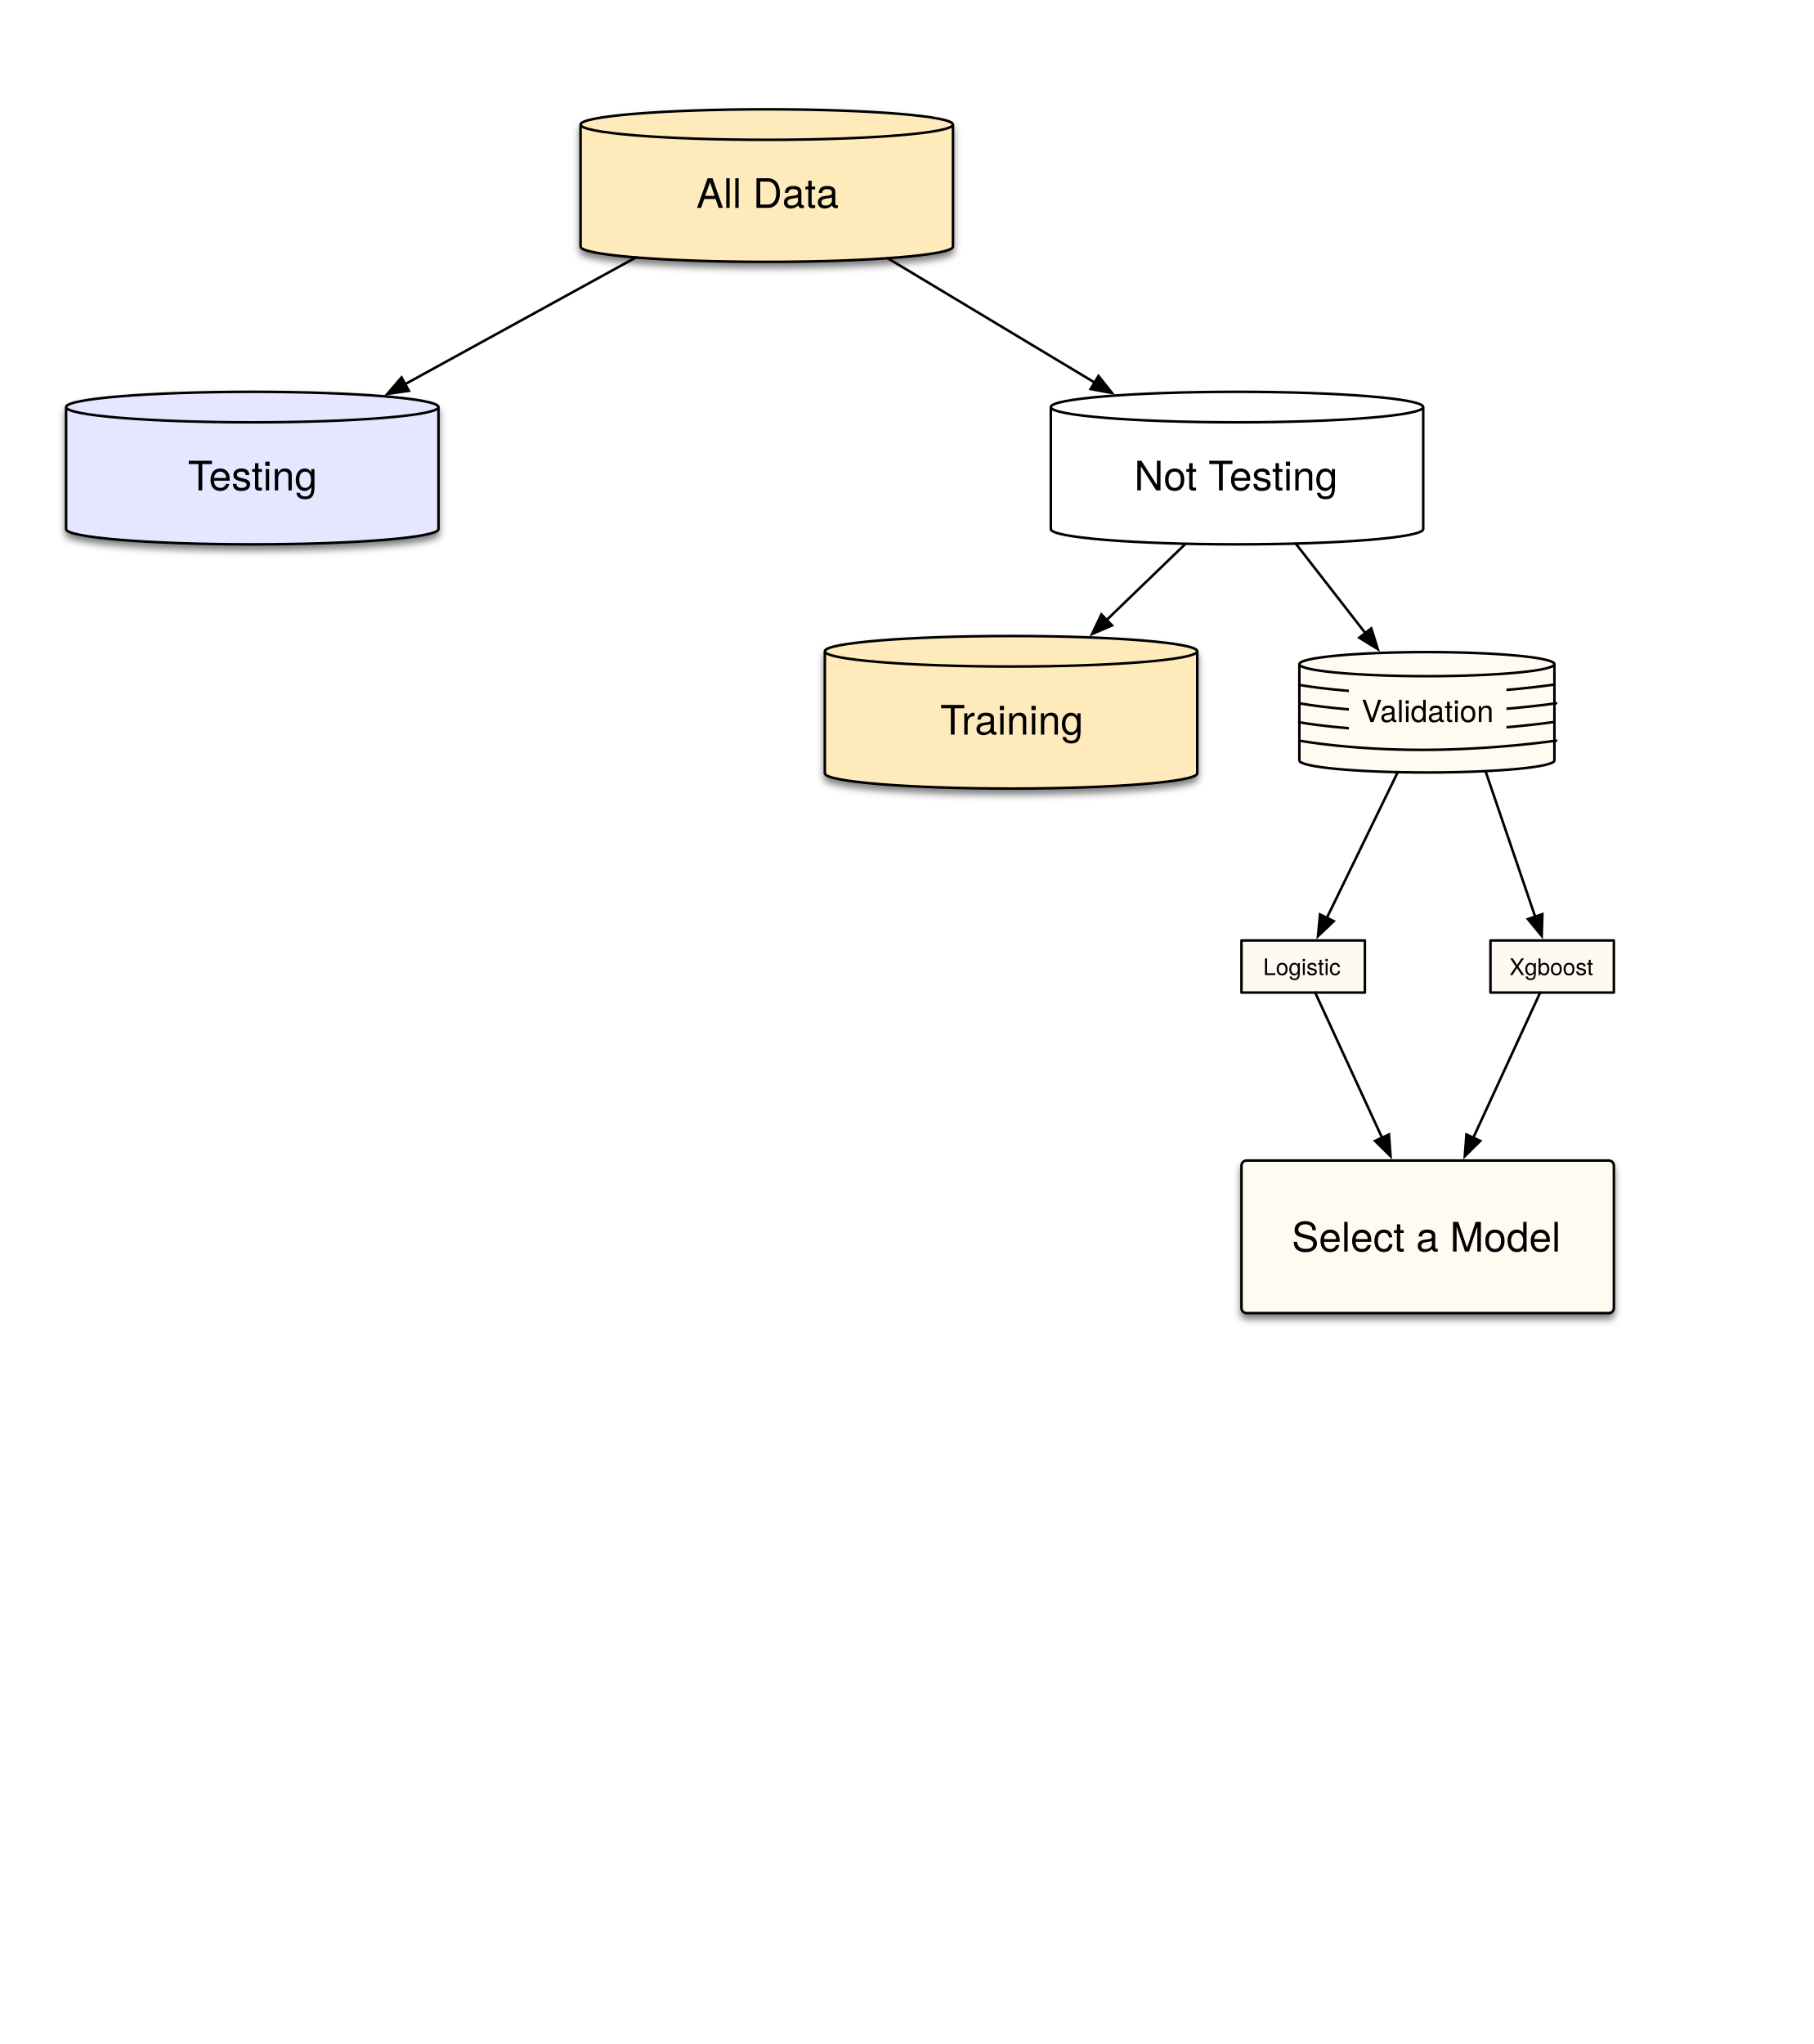
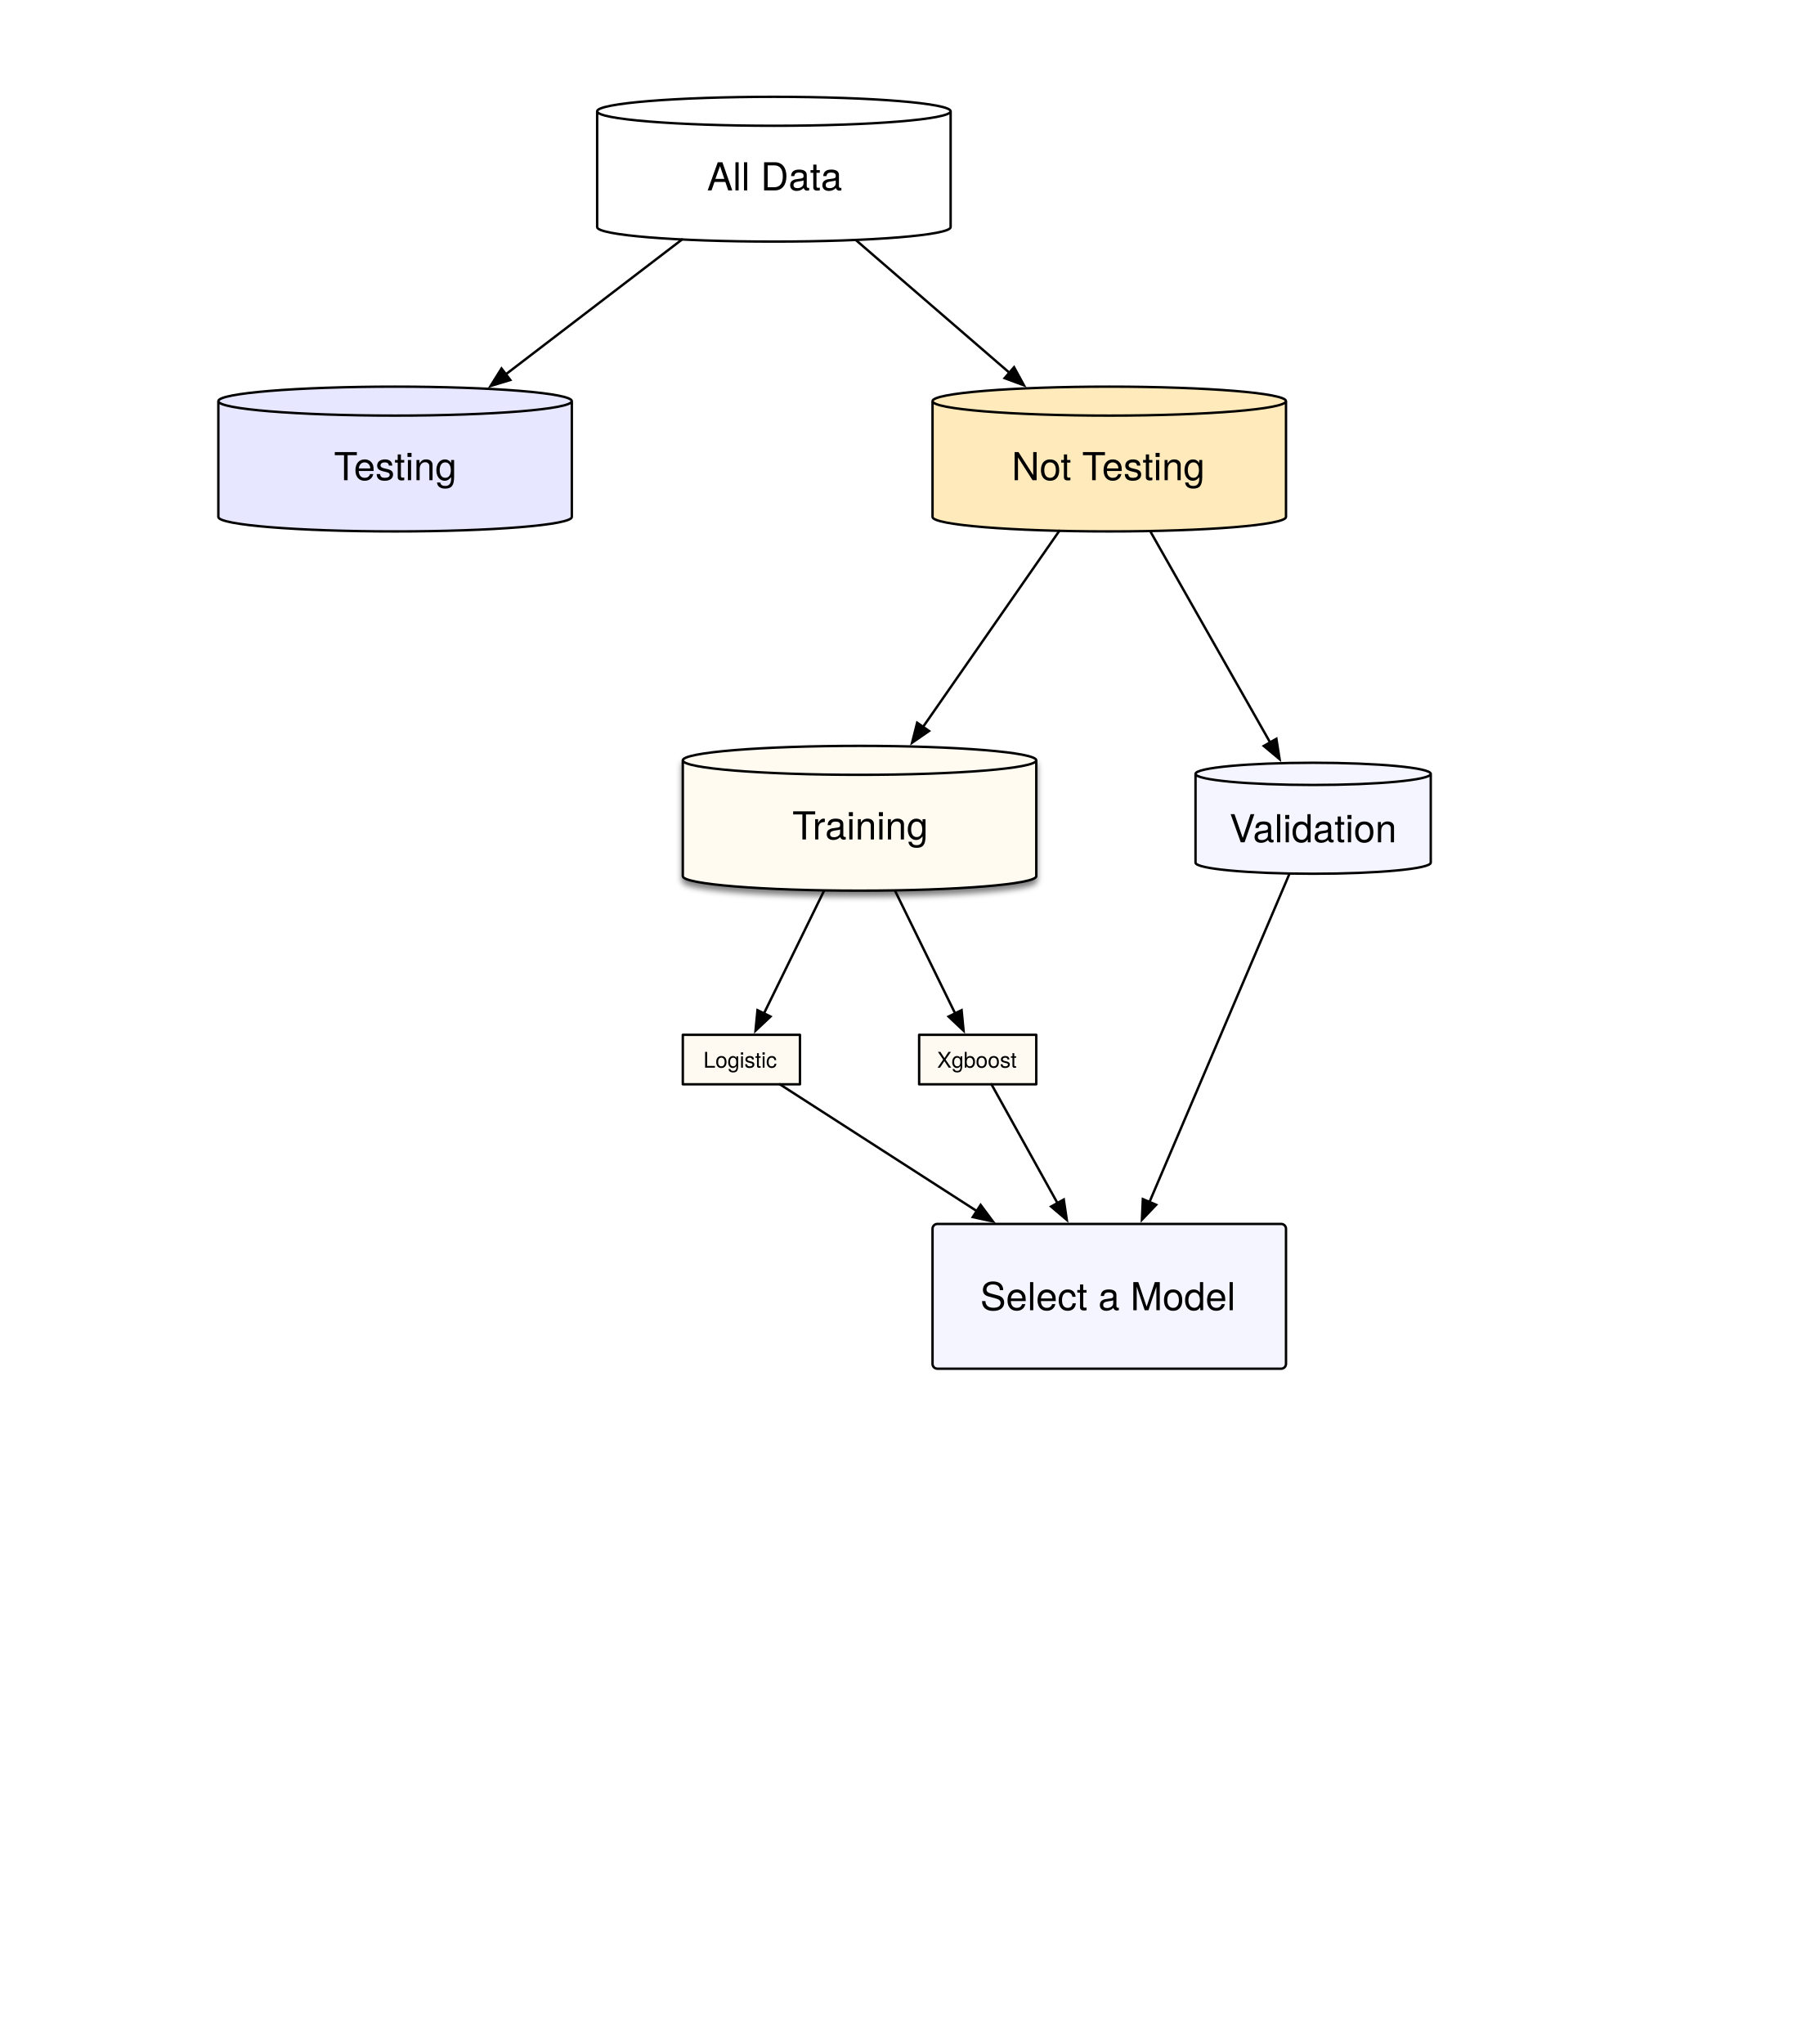
- <svg xmlns="http://www.w3.org/2000/svg" version="1.1" viewBox="4702 1452.251 713.5 804" width="713.5" height="804">
+ <svg xmlns="http://www.w3.org/2000/svg" version="1.1" viewBox="4362 2538 744.5 847.125" width="744.5" height="847.125">
  <defs>
-     <filter id="Shadow" filterUnits="userSpaceOnUse" x="4630.65" y="1371.851">
+     <marker orient="auto" overflow="visible" markerUnits="strokeWidth" id="FilledArrow_Marker" stroke-linejoin="miter" stroke-miterlimit="10" viewBox="-1 -4 10 8" markerWidth="10" markerHeight="8" color="black">
+       <g>
+         <path d="M 8 0 L 0 -3 L 0 3 Z" fill="currentColor" stroke="currentColor" stroke-width="1" />
+       </g>
+     </marker>
+     <filter id="Shadow" filterUnits="userSpaceOnUse" x="4287.55" y="2453.287">
      <feGaussianBlur in="SourceAlpha" result="blur" stdDeviation="1.308" />
      <feOffset in="blur" result="offset" dx="0" dy="2" />
      <feFlood flood-color="black" flood-opacity=".5" result="flood" />
      <feComposite in="flood" in2="offset" operator="in" result="color" />
      <feMerge>
        <feMergeNode in="color" />
        <feMergeNode in="SourceGraphic" />
      </feMerge>
    </filter>
-     <marker orient="auto" overflow="visible" markerUnits="strokeWidth" id="FilledArrow_Marker" stroke-linejoin="miter" stroke-miterlimit="10" viewBox="-1 -4 10 8" markerWidth="10" markerHeight="8" color="black">
+     <marker orient="auto" overflow="visible" markerUnits="strokeWidth" id="FilledArrow_Marker_2" stroke-linejoin="miter" stroke-miterlimit="10" viewBox="-1 -4 10 8" markerWidth="10" markerHeight="8" color="black">
      <g>
        <path d="M 8 0 L 0 -3 L 0 3 Z" fill="currentColor" stroke="currentColor" stroke-width="1" />
      </g>
    </marker>
  </defs>
-   <g id="Canvas_1" stroke="none" stroke-opacity="1" fill="none" stroke-dasharray="none" fill-opacity="1">
+   <g id="Canvas_1" fill-opacity="1" stroke="none" stroke-opacity="1" fill="none" stroke-dasharray="none">
    <g id="Canvas_1_Layer_1">
-       <g id="Group_474">
-         <g id="Graphic_443" />
-         <g id="Group_444">
-           <g id="Graphic_473" />
-           <g id="Graphic_471" filter="url(#Shadow)">
-             <path d="M 5192.4 1908.751 L 5334.9 1908.751 C 5336.005 1908.751 5336.9 1909.646 5336.9 1910.751 L 5336.9 1966.751 C 5336.9 1967.855 5336.005 1968.751 5334.9 1968.751 L 5192.4 1968.751 C 5191.295 1968.751 5190.4 1967.855 5190.4 1966.751 L 5190.4 1910.751 C 5190.4 1909.646 5191.295 1908.751 5192.4 1908.751 Z" fill="#fffbf1" />
-             <path d="M 5192.4 1908.751 L 5334.9 1908.751 C 5336.005 1908.751 5336.9 1909.646 5336.9 1910.751 L 5336.9 1966.751 C 5336.9 1967.855 5336.005 1968.751 5334.9 1968.751 L 5192.4 1968.751 C 5191.295 1968.751 5190.4 1967.855 5190.4 1966.751 L 5190.4 1910.751 C 5190.4 1909.646 5191.295 1908.751 5192.4 1908.751 Z" stroke="black" stroke-linecap="round" stroke-linejoin="round" stroke-width="1" />
-             <text transform="translate(5195.4 1929.526)" fill="black">
-               <tspan font-family="Helvetica Neue" font-size="16" fill="black" x="14.762" y="15">Select a Model</tspan>
-             </text>
-           </g>
-           <g id="Graphic_467">
-             <path d="M 5115.4 1660.37 L 5115.4 1612.37 C 5115.4 1609.058 5148.216 1606.37 5188.65 1606.37 C 5229.084 1606.37 5261.9 1609.058 5261.9 1612.37 L 5261.9 1660.37 C 5261.9 1663.682 5229.084 1666.37 5188.65 1666.37 C 5148.216 1666.37 5115.4 1663.682 5115.4 1660.37 M 5115.4 1612.37 C 5115.4 1615.682 5148.216 1618.37 5188.65 1618.37 C 5229.084 1618.37 5261.9 1615.682 5261.9 1612.37" stroke="black" stroke-linecap="round" stroke-linejoin="round" stroke-width="1" />
-             <text transform="translate(5120.4 1630.146)" fill="black">
-               <tspan font-family="Helvetica Neue" font-size="16" fill="black" x="27.802" y="15">Not Testing</tspan>
-             </text>
-           </g>
-           <g id="Graphic_466" filter="url(#Shadow)">
-             <path d="M 4728 1660.37 L 4728 1612.37 C 4728 1609.058 4760.816 1606.37 4801.25 1606.37 C 4841.684 1606.37 4874.5 1609.058 4874.5 1612.37 L 4874.5 1660.37 C 4874.5 1663.682 4841.684 1666.37 4801.25 1666.37 C 4760.816 1666.37 4728 1663.682 4728 1660.37" fill="#e5e6ff" />
-             <path d="M 4728 1660.37 L 4728 1612.37 C 4728 1609.058 4760.816 1606.37 4801.25 1606.37 C 4841.684 1606.37 4874.5 1609.058 4874.5 1612.37 L 4874.5 1660.37 C 4874.5 1663.682 4841.684 1666.37 4801.25 1666.37 C 4760.816 1666.37 4728 1663.682 4728 1660.37 M 4728 1612.37 C 4728 1615.682 4760.816 1618.37 4801.25 1618.37 C 4841.684 1618.37 4874.5 1615.682 4874.5 1612.37" stroke="black" stroke-linecap="round" stroke-linejoin="round" stroke-width="1" />
-             <text transform="translate(4733 1630.146)" fill="black">
-               <tspan font-family="Helvetica Neue" font-size="16" fill="black" x="42.914" y="15">Testing</tspan>
-             </text>
-           </g>
-           <g id="Group_460">
-             <g id="Graphic_465">
-               <path d="M 5213.168 1751.366 L 5213.168 1713.486 C 5213.168 1710.872 5235.646 1708.751 5263.342 1708.751 C 5291.037 1708.751 5313.515 1710.872 5313.515 1713.486 L 5313.515 1751.366 C 5313.515 1753.979 5291.037 1756.101 5263.342 1756.101 C 5235.646 1756.101 5213.168 1753.979 5213.168 1751.366" fill="#fffbf1" />
-               <path d="M 5213.168 1751.366 L 5213.168 1713.486 C 5213.168 1710.872 5235.646 1708.751 5263.342 1708.751 C 5291.037 1708.751 5313.515 1710.872 5313.515 1713.486 L 5313.515 1751.366 C 5313.515 1753.979 5291.037 1756.101 5263.342 1756.101 C 5235.646 1756.101 5213.168 1753.979 5213.168 1751.366 M 5213.168 1713.486 C 5213.168 1716.099 5235.646 1718.22 5263.342 1718.22 C 5291.037 1718.22 5313.515 1716.099 5313.515 1713.486" stroke="black" stroke-linecap="round" stroke-linejoin="round" stroke-width="1" />
-             </g>
-             <g id="Line_464">
-               <path d="M 5213.1 1721.66 C 5213.1 1721.66 5232.618 1725.209 5261.047 1725.172 C 5289.476 1725.135 5313.447 1721.53 5313.447 1721.53" stroke="black" stroke-linecap="round" stroke-linejoin="round" stroke-width="1" />
-             </g>
-             <g id="Line_463">
-               <path d="M 5213.854 1729.006 C 5213.854 1729.006 5233.372 1732.555 5261.801 1732.518 C 5290.229 1732.481 5314.2 1728.876 5314.2 1728.876" stroke="black" stroke-linecap="round" stroke-linejoin="round" stroke-width="1" />
-             </g>
-             <g id="Line_462">
-               <path d="M 5213.1 1736.352 C 5213.1 1736.352 5232.618 1739.901 5261.047 1739.864 C 5289.476 1739.828 5313.447 1736.222 5313.447 1736.222" stroke="black" stroke-linecap="round" stroke-linejoin="round" stroke-width="1" />
-             </g>
-             <g id="Line_461">
-               <path d="M 5213.854 1743.699 C 5213.854 1743.699 5233.372 1747.248 5261.801 1747.211 C 5290.229 1747.174 5314.2 1743.569 5314.2 1743.569" stroke="black" stroke-linecap="round" stroke-linejoin="round" stroke-width="1" />
-             </g>
-           </g>
-           <g id="Line_458">
-             <line x1="5211.741" y1="1666.065" x2="5239.104" y2="1701.255" marker-end="url(#FilledArrow_Marker)" stroke="black" stroke-linecap="round" stroke-linejoin="round" stroke-width="1" />
-           </g>
-           <g id="Graphic_457" filter="url(#Shadow)">
-             <path d="M 4930.4 1549.25 L 4930.4 1501.25 C 4930.4 1497.938 4963.216 1495.25 5003.65 1495.25 C 5044.084 1495.25 5076.9 1497.938 5076.9 1501.25 L 5076.9 1549.25 C 5076.9 1552.562 5044.084 1555.25 5003.65 1555.25 C 4963.216 1555.25 4930.4 1552.562 4930.4 1549.25" fill="#ffeabb" />
-             <path d="M 4930.4 1549.25 L 4930.4 1501.25 C 4930.4 1497.938 4963.216 1495.25 5003.65 1495.25 C 5044.084 1495.25 5076.9 1497.938 5076.9 1501.25 L 5076.9 1549.25 C 5076.9 1552.562 5044.084 1555.25 5003.65 1555.25 C 4963.216 1555.25 4930.4 1552.562 4930.4 1549.25 M 4930.4 1501.25 C 4930.4 1504.562 4963.216 1507.25 5003.65 1507.25 C 5044.084 1507.25 5076.9 1504.562 5076.9 1501.25" stroke="black" stroke-linecap="round" stroke-linejoin="round" stroke-width="1" />
-             <text transform="translate(4935.4 1519.026)" fill="black">
-               <tspan font-family="Helvetica Neue" font-size="16" fill="black" x="40.546" y="15">All Data</tspan>
-             </text>
-           </g>
-           <g id="Line_456">
-             <line x1="4952.164" y1="1553.516" x2="4861.414" y2="1603.339" marker-end="url(#FilledArrow_Marker)" stroke="black" stroke-linecap="round" stroke-linejoin="round" stroke-width="1" />
-           </g>
-           <g id="Line_455">
-             <line x1="5051.203" y1="1553.812" x2="5132.61" y2="1602.709" marker-end="url(#FilledArrow_Marker)" stroke="black" stroke-linecap="round" stroke-linejoin="round" stroke-width="1" />
-           </g>
-           <g id="Graphic_454">
-             <rect x="5190.4" y="1822.175" width="48.549" height="20.501" fill="#ffeabb" fill-opacity=".208" />
-             <rect x="5190.4" y="1822.175" width="48.549" height="20.501" stroke="black" stroke-linecap="round" stroke-linejoin="round" stroke-width="1" />
-             <text transform="translate(5195.4 1826.8)" fill="black">
-               <tspan font-family="Helvetica Neue" font-size="9" fill="black" x="3.525" y="9">Logistic</tspan>
-             </text>
-           </g>
-           <g id="Graphic_453">
-             <rect x="5288.35" y="1822.175" width="48.549" height="20.501" fill="#ffeabb" fill-opacity=".208" />
-             <rect x="5288.35" y="1822.175" width="48.549" height="20.501" stroke="black" stroke-linecap="round" stroke-linejoin="round" stroke-width="1" />
-             <text transform="translate(5293.35 1826.8)" fill="black">
-               <tspan font-family="Helvetica Neue" font-size="9" fill="black" x="2.44" y="9">Xgboost</tspan>
-             </text>
-           </g>
-           <g id="Line_452">
-             <line x1="5251.88" y1="1755.976" x2="5223.996" y2="1813.273" marker-end="url(#FilledArrow_Marker)" stroke="black" stroke-linecap="round" stroke-linejoin="round" stroke-width="1" />
-           </g>
-           <g id="Line_451">
-             <line x1="5286.502" y1="1755.856" x2="5305.931" y2="1812.805" marker-end="url(#FilledArrow_Marker)" stroke="black" stroke-linecap="round" stroke-linejoin="round" stroke-width="1" />
-           </g>
-           <g id="Line_450">
-             <line x1="5219.396" y1="1842.676" x2="5245.69" y2="1899.759" marker-end="url(#FilledArrow_Marker)" stroke="black" stroke-linecap="round" stroke-linejoin="round" stroke-width="1" />
-           </g>
-           <g id="Line_449">
-             <line x1="5307.904" y1="1842.676" x2="5281.61" y2="1899.759" marker-end="url(#FilledArrow_Marker)" stroke="black" stroke-linecap="round" stroke-linejoin="round" stroke-width="1" />
-           </g>
-           <g id="Graphic_448" filter="url(#Shadow)">
-             <path d="M 5026.5 1756.426 L 5026.5 1708.426 C 5026.5 1705.113 5059.316 1702.426 5099.75 1702.426 C 5140.184 1702.426 5173 1705.113 5173 1708.426 L 5173 1756.426 C 5173 1759.737 5140.184 1762.426 5099.75 1762.426 C 5059.316 1762.426 5026.5 1759.737 5026.5 1756.426" fill="#ffeabb" />
-             <path d="M 5026.5 1756.426 L 5026.5 1708.426 C 5026.5 1705.113 5059.316 1702.426 5099.75 1702.426 C 5140.184 1702.426 5173 1705.113 5173 1708.426 L 5173 1756.426 C 5173 1759.737 5140.184 1762.426 5099.75 1762.426 C 5059.316 1762.426 5026.5 1759.737 5026.5 1756.426 M 5026.5 1708.426 C 5026.5 1711.737 5059.316 1714.426 5099.75 1714.426 C 5140.184 1714.426 5173 1711.737 5173 1708.426" stroke="black" stroke-linecap="round" stroke-linejoin="round" stroke-width="1" />
-             <text transform="translate(5031.5 1726.201)" fill="black">
-               <tspan font-family="Helvetica Neue" font-size="16" fill="black" x="40.394" y="15">Training</tspan>
-             </text>
-           </g>
-           <g id="Line_447">
-             <line x1="5168.167" y1="1666.37" x2="5137.381" y2="1696.093" marker-end="url(#FilledArrow_Marker)" stroke="black" stroke-linecap="round" stroke-linejoin="round" stroke-width="1" />
-           </g>
-           <g id="Graphic_445">
-             <rect x="5232.646" y="1720.257" width="62.008" height="24.336" fill="#fffbf1" />
-             <text transform="translate(5237.646 1725.257)" fill="black">
-               <tspan font-family="Helvetica Neue" font-size="12" fill="black" x="8171241e-19" y="11">Validation</tspan>
-             </text>
-           </g>
+       <g id="Group_633">
+         <g id="Graphic_632" />
+         <g id="Graphic_630">
+           <path d="M 4750.5 3045.251 L 4893 3045.251 C 4894.105 3045.251 4895 3046.146 4895 3047.251 L 4895 3103.251 C 4895 3104.355 4894.105 3105.251 4893 3105.251 L 4750.5 3105.251 C 4749.395 3105.251 4748.5 3104.355 4748.5 3103.251 L 4748.5 3047.251 C 4748.5 3046.146 4749.395 3045.251 4750.5 3045.251 Z" fill="#7a81ff" fill-opacity=".08" />
+           <path d="M 4750.5 3045.251 L 4893 3045.251 C 4894.105 3045.251 4895 3046.146 4895 3047.251 L 4895 3103.251 C 4895 3104.355 4894.105 3105.251 4893 3105.251 L 4750.5 3105.251 C 4749.395 3105.251 4748.5 3104.355 4748.5 3103.251 L 4748.5 3047.251 C 4748.5 3046.146 4749.395 3045.251 4750.5 3045.251 Z" stroke="black" stroke-linecap="round" stroke-linejoin="round" stroke-width="1" />
+           <text transform="translate(4753.5 3066.026)" fill="black">
+             <tspan font-family="Helvetica Neue" font-size="16" fill="black" x="14.762" y="15">Select a Model</tspan>
+           </text>
+         </g>
+         <g id="Graphic_626">
+           <path d="M 4748.5 2752.244 L 4748.5 2704.244 C 4748.5 2700.932 4781.316 2698.244 4821.75 2698.244 C 4862.184 2698.244 4895 2700.932 4895 2704.244 L 4895 2752.244 C 4895 2755.556 4862.184 2758.244 4821.75 2758.244 C 4781.316 2758.244 4748.5 2755.556 4748.5 2752.244" fill="#ffeabb" />
+           <path d="M 4748.5 2752.244 L 4748.5 2704.244 C 4748.5 2700.932 4781.316 2698.244 4821.75 2698.244 C 4862.184 2698.244 4895 2700.932 4895 2704.244 L 4895 2752.244 C 4895 2755.556 4862.184 2758.244 4821.75 2758.244 C 4781.316 2758.244 4748.5 2755.556 4748.5 2752.244 M 4748.5 2704.244 C 4748.5 2707.556 4781.316 2710.244 4821.75 2710.244 C 4862.184 2710.244 4895 2707.556 4895 2704.244" stroke="black" stroke-linecap="round" stroke-linejoin="round" stroke-width="1" />
+           <text transform="translate(4753.5 2722.02)" fill="black">
+             <tspan font-family="Helvetica Neue" font-size="16" fill="black" x="27.802" y="15">Not Testing</tspan>
+           </text>
+         </g>
+         <g id="Graphic_625">
+           <path d="M 4452.5 2752.244 L 4452.5 2704.244 C 4452.5 2700.932 4485.316 2698.244 4525.75 2698.244 C 4566.184 2698.244 4599 2700.932 4599 2704.244 L 4599 2752.244 C 4599 2755.556 4566.184 2758.244 4525.75 2758.244 C 4485.316 2758.244 4452.5 2755.556 4452.5 2752.244" fill="#7a81ff" fill-opacity=".182" />
+           <path d="M 4452.5 2752.244 L 4452.5 2704.244 C 4452.5 2700.932 4485.316 2698.244 4525.75 2698.244 C 4566.184 2698.244 4599 2700.932 4599 2704.244 L 4599 2752.244 C 4599 2755.556 4566.184 2758.244 4525.75 2758.244 C 4485.316 2758.244 4452.5 2755.556 4452.5 2752.244 M 4452.5 2704.244 C 4452.5 2707.556 4485.316 2710.244 4525.75 2710.244 C 4566.184 2710.244 4599 2707.556 4599 2704.244" stroke="black" stroke-linecap="round" stroke-linejoin="round" stroke-width="1" />
+           <text transform="translate(4457.5 2722.02)" fill="black">
+             <tspan font-family="Helvetica Neue" font-size="16" fill="black" x="42.914" y="15">Testing</tspan>
+           </text>
+         </g>
+         <g id="Graphic_623">
+           <path d="M 4609.5 2632.125 L 4609.5 2584.125 C 4609.5 2580.813 4642.316 2578.125 4682.75 2578.125 C 4723.184 2578.125 4756 2580.813 4756 2584.125 L 4756 2632.125 C 4756 2635.437 4723.184 2638.125 4682.75 2638.125 C 4642.316 2638.125 4609.5 2635.437 4609.5 2632.125 M 4609.5 2584.125 C 4609.5 2587.437 4642.316 2590.125 4682.75 2590.125 C 4723.184 2590.125 4756 2587.437 4756 2584.125" stroke="black" stroke-linecap="round" stroke-linejoin="round" stroke-width="1" />
+           <text transform="translate(4614.5 2601.901)" fill="black">
+             <tspan font-family="Helvetica Neue" font-size="16" fill="black" x="40.546" y="15">All Data</tspan>
+           </text>
+         </g>
+         <g id="Line_622">
+           <line x1="4644.681" y1="2637.251" x2="4571.682" y2="2693.102" marker-end="url(#FilledArrow_Marker)" stroke="black" stroke-linecap="round" stroke-linejoin="round" stroke-width="1" />
+         </g>
+         <g id="Line_621">
+           <line x1="4716.677" y1="2637.444" x2="4780.333" y2="2692.453" marker-end="url(#FilledArrow_Marker)" stroke="black" stroke-linecap="round" stroke-linejoin="round" stroke-width="1" />
+         </g>
+         <g id="Graphic_620">
+           <rect x="4645" y="2966.875" width="48.549" height="20.501" fill="#ffeabb" fill-opacity=".208" />
+           <rect x="4645" y="2966.875" width="48.549" height="20.501" stroke="black" stroke-linecap="round" stroke-linejoin="round" stroke-width="1" />
+           <text transform="translate(4650 2971.499)" fill="black">
+             <tspan font-family="Helvetica Neue" font-size="9" fill="black" x="3.525" y="9">Logistic</tspan>
+           </text>
+         </g>
+         <g id="Graphic_619">
+           <rect x="4742.95" y="2966.875" width="48.549" height="20.501" fill="#ffeabb" fill-opacity=".208" />
+           <rect x="4742.95" y="2966.875" width="48.549" height="20.501" stroke="black" stroke-linecap="round" stroke-linejoin="round" stroke-width="1" />
+           <text transform="translate(4747.95 2971.499)" fill="black">
+             <tspan font-family="Helvetica Neue" font-size="9" fill="black" x="2.44" y="9">Xgboost</tspan>
+           </text>
+         </g>
+         <g id="Line_618">
+           <line x1="4703.616" y1="2907.005" x2="4678.649" y2="2957.984" marker-end="url(#FilledArrow_Marker)" stroke="black" stroke-linecap="round" stroke-linejoin="round" stroke-width="1" />
+         </g>
+         <g id="Line_617">
+           <line x1="4732.884" y1="2907.005" x2="4757.851" y2="2957.984" marker-end="url(#FilledArrow_Marker)" stroke="black" stroke-linecap="round" stroke-linejoin="round" stroke-width="1" />
+         </g>
+         <g id="Line_616">
+           <line x1="4685.203" y1="2987.376" x2="4766.808" y2="3039.893" marker-end="url(#FilledArrow_Marker)" stroke="black" stroke-linecap="round" stroke-linejoin="round" stroke-width="1" />
+         </g>
+         <g id="Line_615">
+           <line x1="4772.921" y1="2987.376" x2="4800.271" y2="3036.597" marker-end="url(#FilledArrow_Marker)" stroke="black" stroke-linecap="round" stroke-linejoin="round" stroke-width="1" />
+         </g>
+         <g id="Graphic_614" filter="url(#Shadow)">
+           <path d="M 4645 2901.125 L 4645 2853.125 C 4645 2849.813 4677.816 2847.125 4718.25 2847.125 C 4758.684 2847.125 4791.5 2849.813 4791.5 2853.125 L 4791.5 2901.125 C 4791.5 2904.437 4758.684 2907.125 4718.25 2907.125 C 4677.816 2907.125 4645 2904.437 4645 2901.125" fill="#fffbf1" />
+           <path d="M 4645 2901.125 L 4645 2853.125 C 4645 2849.813 4677.816 2847.125 4718.25 2847.125 C 4758.684 2847.125 4791.5 2849.813 4791.5 2853.125 L 4791.5 2901.125 C 4791.5 2904.437 4758.684 2907.125 4718.25 2907.125 C 4677.816 2907.125 4645 2904.437 4645 2901.125 M 4645 2853.125 C 4645 2856.437 4677.816 2859.125 4718.25 2859.125 C 4758.684 2859.125 4791.5 2856.437 4791.5 2853.125" stroke="black" stroke-linecap="round" stroke-linejoin="round" stroke-width="1" />
+           <text transform="translate(4650 2870.901)" fill="black">
+             <tspan font-family="Helvetica Neue" font-size="16" fill="black" x="40.394" y="15">Training</tspan>
+           </text>
+         </g>
+         <g id="Line_613">
+           <line x1="4801.063" y1="2758.001" x2="4744.588" y2="2839.24" marker-end="url(#FilledArrow_Marker)" stroke="black" stroke-linecap="round" stroke-linejoin="round" stroke-width="1" />
+         </g>
+         <g id="Graphic_611">
+           <path d="M 4857.5 2895.525 L 4857.5 2858.725 C 4857.5 2856.186 4879.34 2854.125 4906.25 2854.125 C 4933.16 2854.125 4955 2856.186 4955 2858.725 L 4955 2895.525 C 4955 2898.064 4933.16 2900.125 4906.25 2900.125 C 4879.34 2900.125 4857.5 2898.064 4857.5 2895.525" fill="#7a81ff" fill-opacity=".08" />
+           <path d="M 4857.5 2895.525 L 4857.5 2858.725 C 4857.5 2856.186 4879.34 2854.125 4906.25 2854.125 C 4933.16 2854.125 4955 2856.186 4955 2858.725 L 4955 2895.525 C 4955 2898.064 4933.16 2900.125 4906.25 2900.125 C 4879.34 2900.125 4857.5 2898.064 4857.5 2895.525 M 4857.5 2858.725 C 4857.5 2861.265 4879.34 2863.325 4906.25 2863.325 C 4933.16 2863.325 4955 2861.265 4955 2858.725" stroke="black" stroke-linecap="round" stroke-linejoin="round" stroke-width="1" />
+           <text transform="translate(4862.5 2872.077)" fill="black">
+             <tspan font-family="Helvetica Neue" font-size="16" fill="black" x="9.078" y="15">Validation</tspan>
+           </text>
+         </g>
+         <g id="Line_610">
+           <line x1="4838.685" y1="2758.083" x2="4888.403" y2="2845.68" marker-end="url(#FilledArrow_Marker_2)" stroke="black" stroke-linecap="round" stroke-linejoin="round" stroke-width="1" />
+         </g>
+         <g id="Line_609">
+           <line x1="4896.48" y1="2900.033" x2="4838.429" y2="3036.144" marker-end="url(#FilledArrow_Marker_2)" stroke="black" stroke-linecap="round" stroke-linejoin="round" stroke-width="1" />
        </g>
      </g>
    </g>
  </g>
</svg>
